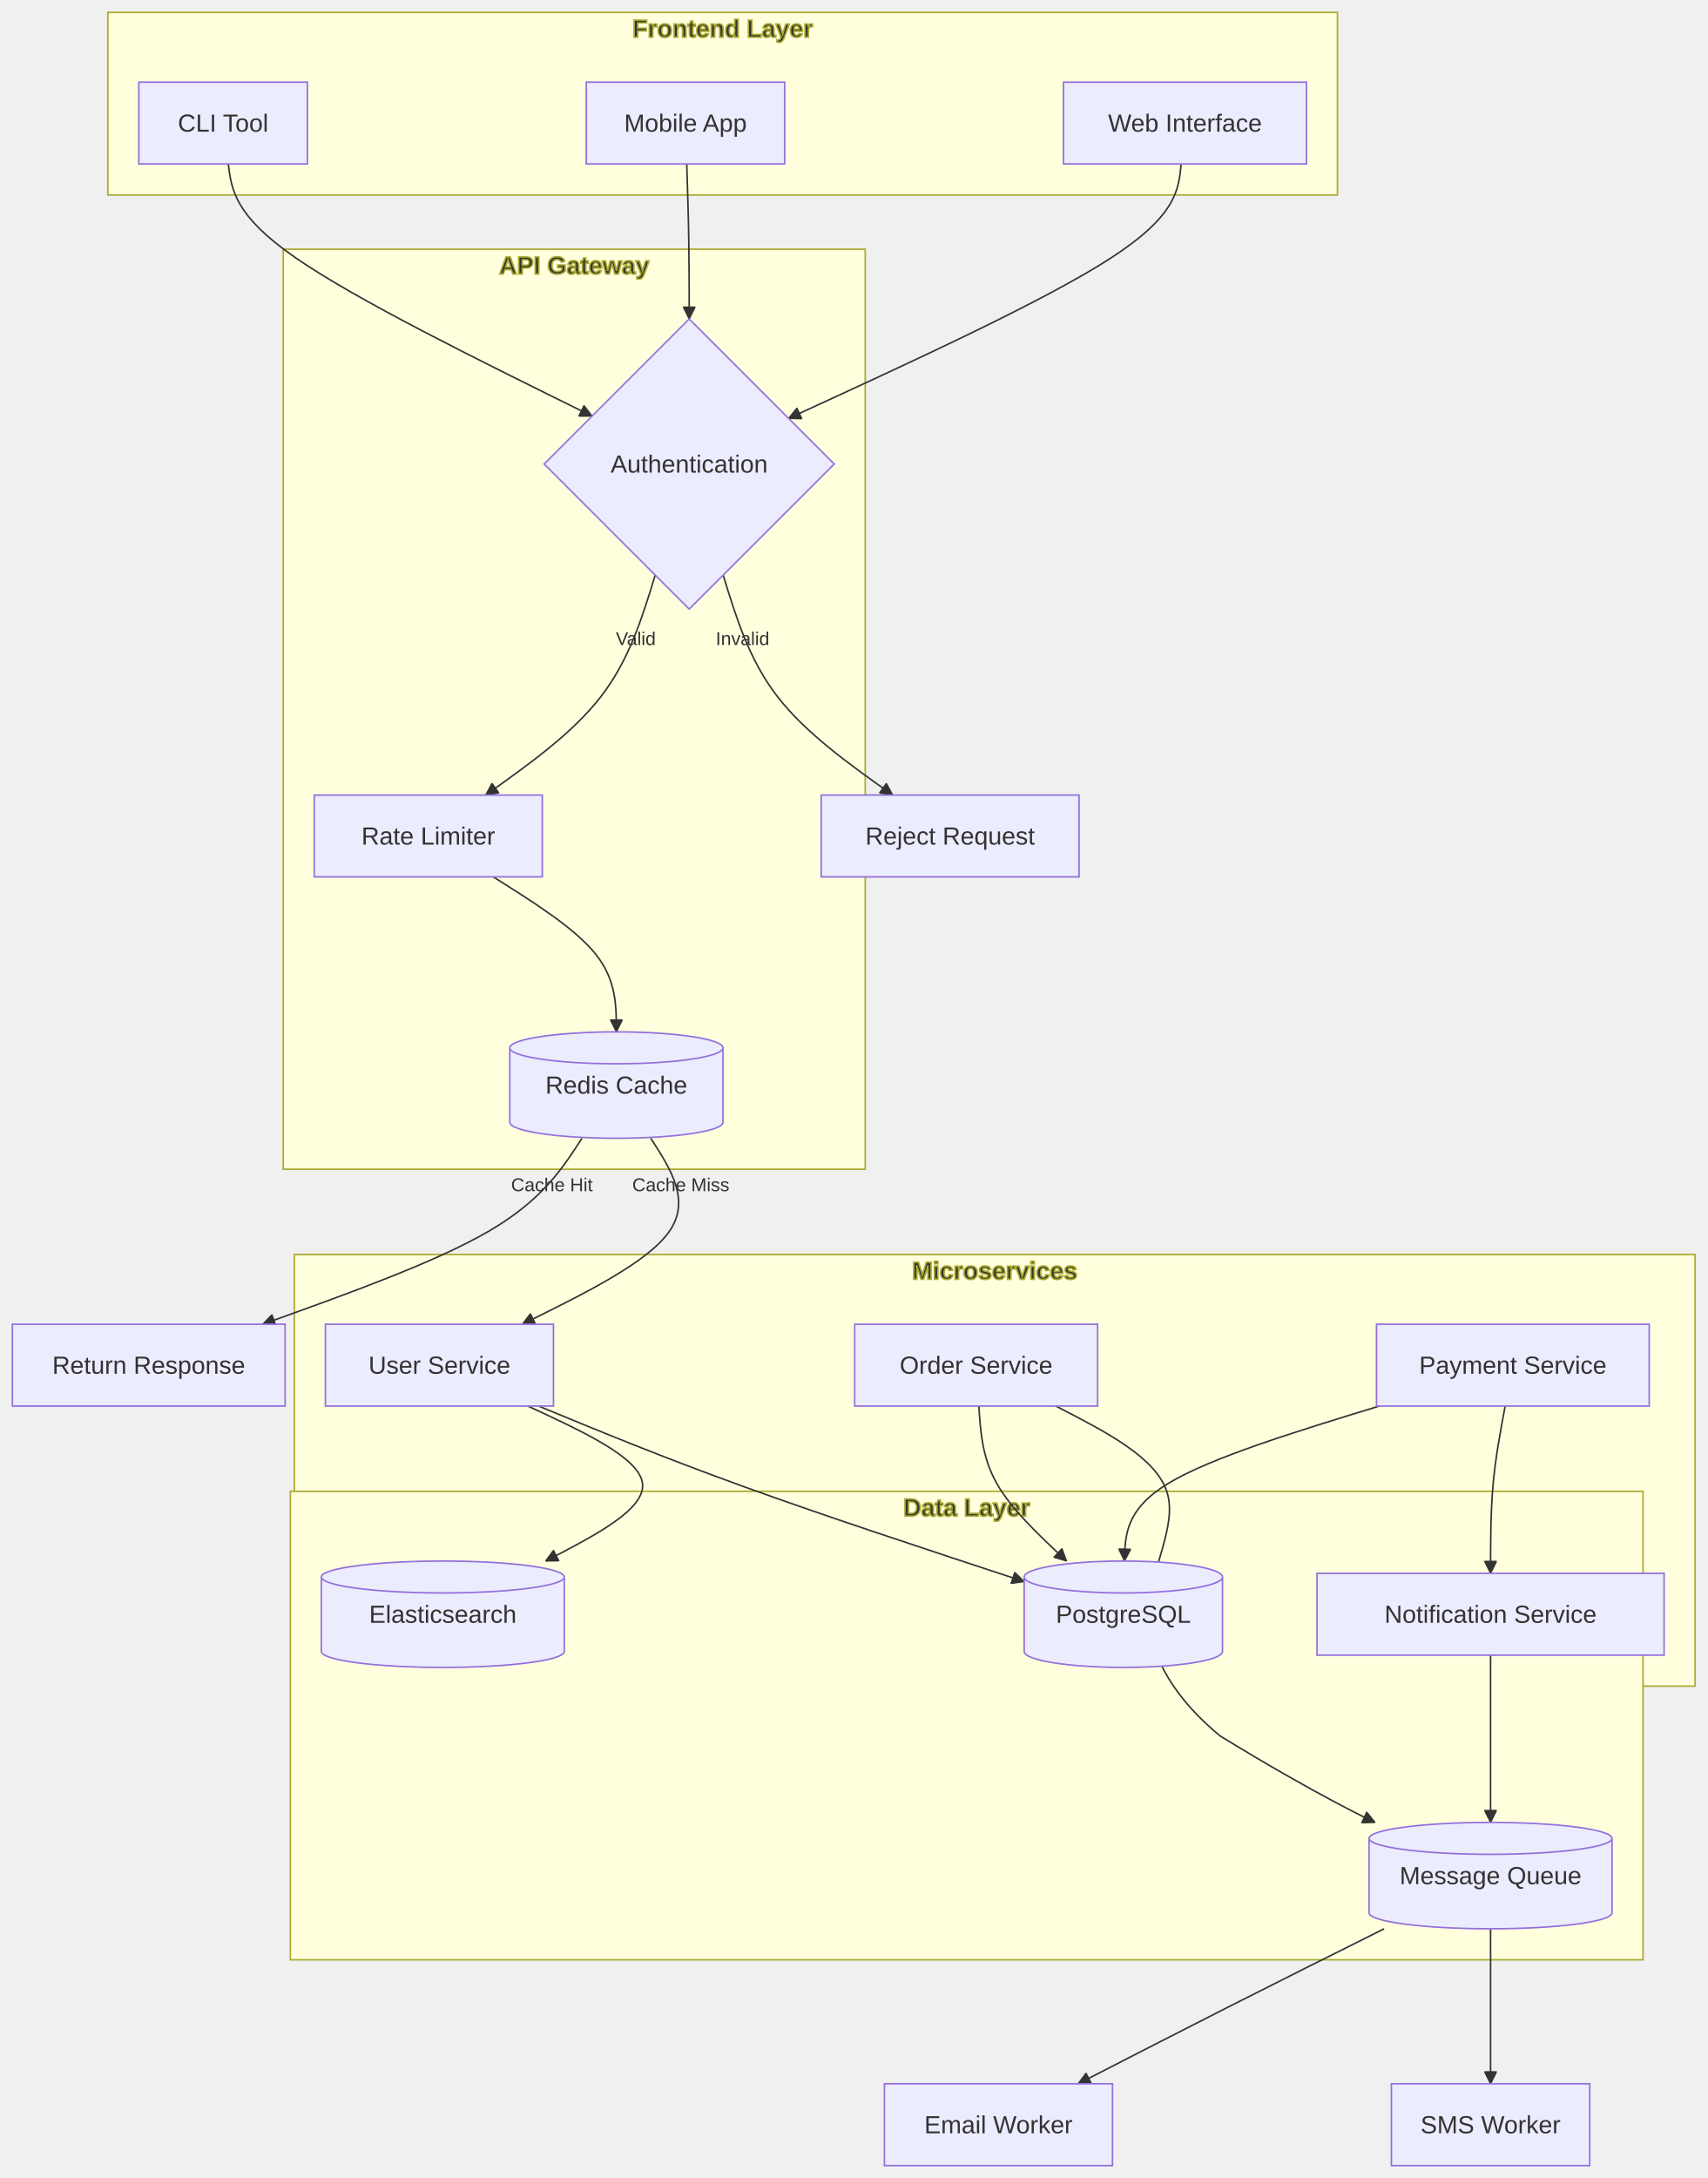
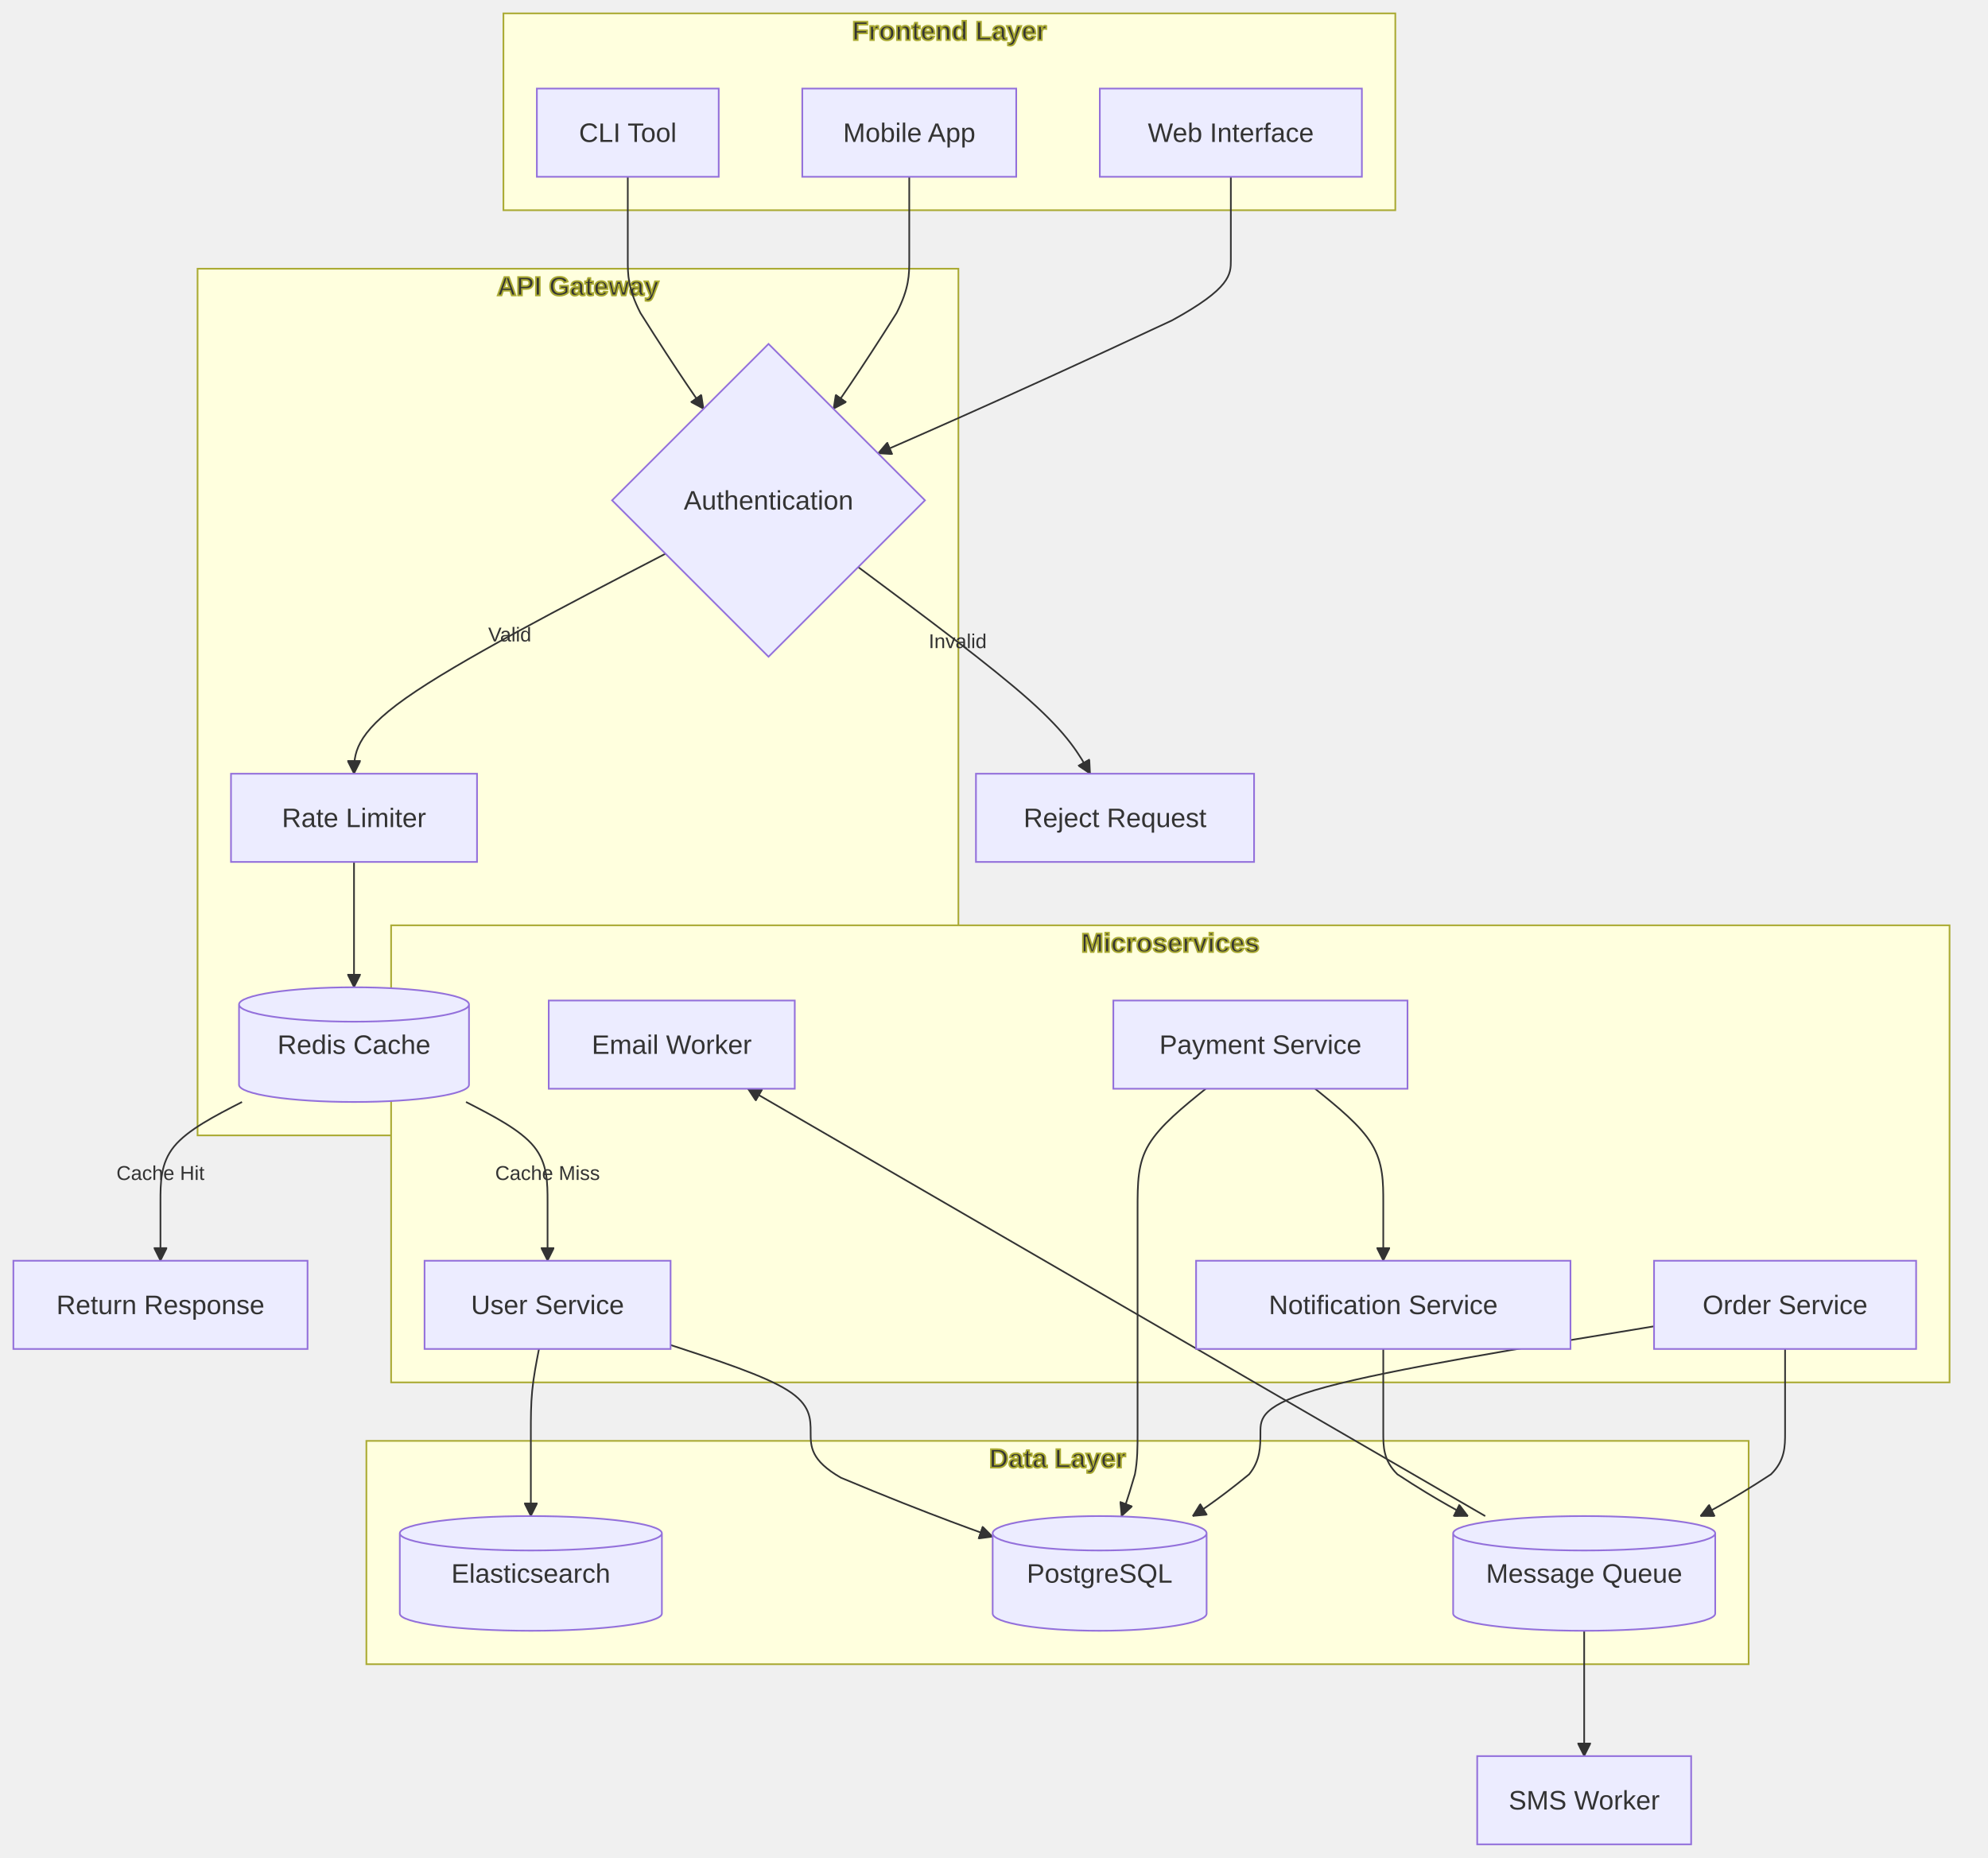
- <svg xmlns="http://www.w3.org/2000/svg" width="1102" height="1405.32" viewBox="-8 -53 1102 1405.32" class="mermaid">
+ <svg xmlns="http://www.w3.org/2000/svg" width="1189.4" height="1111.68" viewBox="-8 -28 1189.4 1111.68" class="mermaid">
  <style>

.mermaid {
  font-family: trebuchet ms, verdana, arial, sans-serif;
  font-size: 16px;
}

.node rect,
.node polygon,
.node circle,
.node ellipse,
.node path {
  fill: #ECECFF;
  stroke: #9370DB;
  stroke-width: 1px;
}

.node line {
  stroke: #9370DB;
  stroke-width: 1px;
}

.node .label {
  fill: #333333;
}

.node text {
  fill: #333333;
  font-family: trebuchet ms, verdana, arial, sans-serif;
  font-size: 16px;
}

.edge-path {
  fill: none;
  stroke: #333333;
  stroke-width: 1px;
}

.edge-label {
  fill: #333333;
  font-family: trebuchet ms, verdana, arial, sans-serif;
  font-size: 12px;
}

.edge-label-bg {
  fill: #ffffff;
}

.subgraph {
  fill: #ffffde;
  stroke: #aaaa33;
  stroke-width: 1px;
}

.subgraph-title {
  fill: #333333;
  font-weight: bold;
}

.cluster rect {
  fill: #ffffde;
  stroke: #aaaa33;
  stroke-width: 1px;
  rx: 5px;
  ry: 5px;
}

.cluster-label {
  fill: #333333;
  font-family: trebuchet ms, verdana, arial, sans-serif;
  font-size: 16px;
  font-weight: bold;
}

marker path {
  fill: #333333;
  stroke: #333333;
}

  </style>
  <defs>
    <marker id="arrow_point" viewBox="0 0 10 10" refX="10" refY="5" markerWidth="8" markerHeight="8" orient="auto" markerUnits="userSpaceOnUse">
      <path d="M 0 0 L 10 5 L 0 10 z" />
    </marker>
    <marker id="arrow_point_start" viewBox="0 0 10 10" refX="4.5" refY="5" markerWidth="8" markerHeight="8" orient="auto" markerUnits="userSpaceOnUse">
      <path d="M 0 5 L 10 10 L 10 0 z" />
    </marker>
    <marker id="arrow_cross" viewBox="0 0 11 11" refX="12" refY="5.2" markerWidth="11" markerHeight="11" orient="auto" markerUnits="userSpaceOnUse">
      <path d="M 1 1 L 10 10 M 10 1 L 1 10" fill="none" stroke-width="2" />
    </marker>
    <marker id="arrow_cross_start" viewBox="0 0 11 11" refX="-1" refY="5.2" markerWidth="11" markerHeight="11" orient="auto" markerUnits="userSpaceOnUse">
-       <path d="M 1 1 L 10 10 M 10 1 L 1 10" stroke-width="2" fill="none" />
+       <path d="M 1 1 L 10 10 M 10 1 L 1 10" fill="none" stroke-width="2" />
    </marker>
    <marker id="arrow_circle" viewBox="0 0 10 10" refX="11" refY="5" markerWidth="11" markerHeight="11" orient="auto" markerUnits="userSpaceOnUse">
      <circle cx="5" cy="5" r="5" />
    </marker>
    <marker id="arrow_circle_start" viewBox="0 0 10 10" refX="-1" refY="5" markerWidth="11" markerHeight="11" orient="auto" markerUnits="userSpaceOnUse">
      <circle cx="5" cy="5" r="5" />
    </marker>
  </defs>
  <g class="root">
    <g class="clusters">
      <g class="subgraph" id="subgraph-Frontend">
-         <rect x="61.6" y="-45" width="793.6" height="117.8" class="cluster" />
-         <text x="458.4" y="-29" class="cluster-label" text-anchor="middle">Frontend Layer</text>
+         <rect x="293.2" y="-20" width="533.6" height="117.8" class="cluster" />
+         <text x="560" y="-4" class="cluster-label" text-anchor="middle">Frontend Layer</text>
      </g>
      <g class="subgraph" id="subgraph-API">
-         <rect x="174.8" y="107.8" width="375.6" height="593.64" class="cluster" />
-         <text x="362.6" y="123.8" class="cluster-label" text-anchor="middle">API Gateway</text>
+         <rect x="110.2" y="132.8" width="455.2" height="518.64" class="cluster" />
+         <text x="337.8" y="148.8" class="cluster-label" text-anchor="middle">API Gateway</text>
      </g>
      <g class="subgraph" id="subgraph-Services">
-         <rect x="182" y="756.44" width="904" height="278.52" class="cluster" />
-         <text x="634" y="772.44" class="cluster-label" text-anchor="middle">Microservices</text>
+         <rect x="226" y="525.72" width="932.4" height="273.52" class="cluster" />
+         <text x="692.2" y="541.72" class="cluster-label" text-anchor="middle">Microservices</text>
      </g>
      <g class="subgraph" id="subgraph-Data">
-         <rect x="179.4" y="909.24" width="873" height="302.28" class="cluster" />
-         <text x="615.9" y="925.24" class="cluster-label" text-anchor="middle">Data Layer</text>
+         <rect x="211.2" y="834.24" width="827" height="133.64" class="cluster" />
+         <text x="624.7" y="850.24" class="cluster-label" text-anchor="middle">Data Layer</text>
      </g>
    </g>
    <g class="edgePaths">
      <g class="edge" id="edge-L-UI-Auth-0">
-         <path d="M 754.31 52.80 C 752.74 69.47, 751.17 86.13, 708.94 113.49 C 666.72 140.85, 583.83 178.90, 500.95 216.95" class="edge-path" stroke-width="1" marker-end="url(#arrow_point)" fill="none" />
+         <path d="M 728.40 77.80 C 728.40 86.13, 728.40 94.47, 728.40 102.80 C 728.40 111.13, 728.40 119.47, 728.40 127.80 C 728.40 136.13, 728.40 144.47, 693.22 163.72 C 587.67 213.14, 517.31 243.31, 517.31 243.31" class="edge-path" marker-end="url(#arrow_point)" fill="none" stroke-width="1" />
      </g>
      <g class="edge" id="edge-L-Mobile-Auth-0">
-         <path d="M 435.23 52.80 C 435.75 69.47, 436.28 86.13, 436.54 102.80 C 436.80 119.47, 436.80 136.13, 436.80 152.80" class="edge-path" marker-end="url(#arrow_point)" stroke-width="1" fill="none" />
+         <path d="M 536.00 77.80 C 536.00 86.13, 536.00 94.47, 536.00 102.80 C 536.00 111.13, 536.00 119.47, 536.00 127.80 C 536.00 136.13, 536.00 144.47, 528.44 159.28 C 505.77 195.37, 490.66 216.66, 490.66 216.66" class="edge-path" fill="none" marker-end="url(#arrow_point)" stroke-width="1" />
      </g>
      <g class="edge" id="edge-L-CLI-Auth-0">
-         <path d="M 139.32 52.80 C 141.41 69.47, 143.51 86.13, 182.64 113.25 C 221.77 140.36, 297.94 177.92, 374.11 215.49" class="edge-path" fill="none" stroke-width="1" marker-end="url(#arrow_point)" />
+         <path d="M 367.60 77.80 C 367.60 86.13, 367.60 94.47, 367.60 102.80 C 367.60 111.13, 367.60 119.47, 367.60 127.80 C 367.60 136.13, 367.60 144.47, 375.16 159.28 C 397.83 195.37, 412.94 216.66, 412.94 216.66" class="edge-path" stroke-width="1" marker-end="url(#arrow_point)" fill="none" />
      </g>
      <g class="edge" id="edge-L-Auth-Rate-0">
-         <path d="M 414.87 318.07 C 406.51 345.38, 398.16 372.69, 379.93 396.34 C 361.70 420.00, 333.60 440.00, 305.49 460.00" class="edge-path" stroke-width="1" fill="none" marker-end="url(#arrow_point)" />
+         <path d="M 390.16 303.36 C 328.04 335.57, 265.92 367.79, 234.86 389.73 C 203.80 411.67, 203.80 423.33, 203.80 435.00" class="edge-path" fill="none" stroke-width="1" marker-end="url(#arrow_point)" />
      </g>
      <g class="edge" id="edge-L-Auth-Reject-0">
-         <path d="M 458.73 318.07 C 467.09 345.38, 475.44 372.69, 493.67 396.34 C 511.90 420.00, 540.00 440.00, 568.11 460.00" class="edge-path" marker-end="url(#arrow_point)" fill="none" stroke-width="1" />
+         <path d="M 505.45 311.35 C 545.13 340.90, 584.82 370.45, 607.95 391.06 C 631.07 411.67, 637.65 423.33, 644.22 435.00" class="edge-path" fill="none" stroke-width="1" marker-end="url(#arrow_point)" />
      </g>
      <g class="edge" id="edge-L-Rate-Cache-0">
-         <path d="M 310.35 512.80 C 336.83 529.47, 363.32 546.13, 376.56 562.80 C 389.80 579.47, 389.80 596.13, 389.80 612.80" class="edge-path" marker-end="url(#arrow_point)" fill="none" stroke-width="1" />
+         <path d="M 203.80 487.80 C 203.80 496.13, 203.80 504.47, 203.80 512.80 C 203.80 521.13, 203.80 529.47, 203.80 537.80 C 203.80 554.47, 203.80 562.80, 203.80 562.80" class="edge-path" stroke-width="1" fill="none" marker-end="url(#arrow_point)" />
      </g>
      <g class="edge" id="edge-L-Cache-Response-0">
-         <path d="M 367.60 681.44 C 354.67 701.44, 341.73 721.44, 307.40 741.44 C 273.06 761.44, 217.32 781.44, 161.58 801.44" class="edge-path" stroke-width="1" marker-end="url(#arrow_point)" fill="none" />
+         <path d="M 136.80 631.44 C 120.54 639.77, 104.27 648.11, 96.13 658.11 C 88.00 668.11, 88.00 679.77, 88.00 691.44 C 88.00 714.77, 88.00 726.44, 88.00 726.44" class="edge-path" stroke-width="1" fill="none" marker-end="url(#arrow_point)" />
      </g>
      <g class="edge" id="edge-L-Cache-UserSvc-0">
-         <path d="M 412.00 681.44 C 424.93 701.44, 437.87 721.44, 424.05 741.44 C 410.24 761.44, 369.69 781.44, 329.13 801.44" class="edge-path" marker-end="url(#arrow_point)" stroke-width="1" fill="none" />
+         <path d="M 270.80 631.44 C 287.06 639.77, 303.33 648.11, 311.47 658.11 C 319.60 668.11, 319.60 679.77, 319.60 691.44 C 319.60 714.77, 319.60 726.44, 319.60 726.44" class="edge-path" stroke-width="1" fill="none" marker-end="url(#arrow_point)" />
      </g>
      <g class="edge" id="edge-L-UserSvc-DB-0">
-         <path d="M 339.60 854.24 C 380.00 870.91, 420.40 887.57, 472.63 906.45 C 524.87 925.33, 588.93 946.41, 653.00 967.50" class="edge-path" stroke-width="1" fill="none" marker-end="url(#arrow_point)" />
+         <path d="M 393.20 776.87 C 421.13 786.00, 449.07 795.12, 463.03 803.85 C 477.00 812.57, 477.00 820.91, 477.00 829.24 C 477.00 837.57, 477.00 845.91, 495.15 856.30 C 549.60 879.15, 585.90 891.60, 585.90 891.60" class="edge-path" marker-end="url(#arrow_point)" fill="none" stroke-width="1" />
      </g>
      <g class="edge" id="edge-L-UserSvc-Search-0">
-         <path d="M 332.68 854.24 C 368.72 870.91, 404.76 887.57, 406.67 904.24 C 408.58 920.91, 376.36 937.57, 344.14 954.24" class="edge-path" marker-end="url(#arrow_point)" fill="none" stroke-width="1" />
+         <path d="M 314.46 779.24 C 312.84 787.57, 311.22 795.91, 310.41 804.24 C 309.60 812.57, 309.60 820.91, 309.60 829.24 C 309.60 837.57, 309.60 845.91, 309.60 854.24 C 309.60 870.91, 309.60 879.24, 309.60 879.24" class="edge-path" stroke-width="1" marker-end="url(#arrow_point)" fill="none" />
      </g>
      <g class="edge" id="edge-L-OrderSvc-DB-0">
-         <path d="M 623.73 854.24 C 624.82 870.91, 625.91 887.57, 635.35 904.24 C 644.79 920.91, 662.58 937.57, 680.37 954.24" class="edge-path" fill="none" marker-end="url(#arrow_point)" stroke-width="1" />
+         <path d="M 981.60 765.68 C 903.10 778.53, 824.60 791.39, 785.35 801.98 C 746.10 812.57, 746.10 820.91, 746.10 829.24 C 746.10 837.57, 746.10 845.91, 739.34 854.24 C 719.07 870.91, 705.56 879.24, 705.56 879.24" class="edge-path" stroke-width="1" marker-end="url(#arrow_point)" fill="none" />
      </g>
      <g class="edge" id="edge-L-OrderSvc-Queue-0">
-         <path d="M 673.42 854.24 C 705.88 870.91, 738.34 887.57, 745.24 909.96 C 752.13 932.35, 733.47 960.45, 733.47 988.56 C 733.47 1016.67, 752.13 1044.77, 779.57 1067.16 C 843.22 1106.21, 879.43 1122.88, 879.43 1122.88" class="edge-path" stroke-width="1" fill="none" marker-end="url(#arrow_point)" />
+         <path d="M 1060.00 779.24 C 1060.00 787.57, 1060.00 795.91, 1060.00 804.24 C 1060.00 812.57, 1060.00 820.91, 1060.00 829.24 C 1060.00 837.57, 1060.00 845.91, 1051.56 854.24 C 1026.23 870.91, 1009.34 879.24, 1009.34 879.24" class="edge-path" fill="none" stroke-width="1" marker-end="url(#arrow_point)" />
      </g>
      <g class="edge" id="edge-L-PaymentSvc-DB-0">
-         <path d="M 882.15 854.24 C 827.70 870.91, 773.25 887.57, 745.85 904.24 C 718.44 920.91, 718.09 937.57, 717.73 954.24" class="edge-path" stroke-width="1" marker-end="url(#arrow_point)" fill="none" />
+         <path d="M 713.39 623.52 C 699.79 634.49, 686.20 645.47, 679.40 656.79 C 672.60 668.11, 672.60 679.77, 672.60 695.84 C 672.60 711.91, 672.60 732.37, 672.60 751.17 C 672.60 769.97, 672.60 787.11, 672.60 799.84 C 672.60 812.57, 672.60 820.91, 672.60 829.24 C 672.60 837.57, 672.60 845.91, 671.01 854.24 C 666.22 870.91, 663.03 879.24, 663.03 879.24" class="edge-path" fill="none" stroke-width="1" marker-end="url(#arrow_point)" />
      </g>
      <g class="edge" id="edge-L-PaymentSvc-NotifySvc-0">
-         <path d="M 963.42 854.24 C 960.28 870.91, 957.14 887.57, 955.57 905.56 C 954.00 923.55, 954.00 942.85, 954.00 962.16" class="edge-path" stroke-width="1" fill="none" marker-end="url(#arrow_point)" />
+         <path d="M 778.81 623.52 C 792.41 634.49, 806.00 645.47, 812.80 656.79 C 819.60 668.11, 819.60 679.77, 819.60 691.44 C 819.60 714.77, 819.60 726.44, 819.60 726.44" class="edge-path" fill="none" marker-end="url(#arrow_point)" stroke-width="1" />
      </g>
      <g class="edge" id="edge-L-NotifySvc-Queue-0">
-         <path d="M 954.00 1014.96 C 954.00 1034.27, 954.00 1053.57, 954.00 1071.56 C 954.00 1089.55, 954.00 1106.21, 954.00 1122.88" class="edge-path" fill="none" marker-end="url(#arrow_point)" stroke-width="1" />
+         <path d="M 819.60 779.24 C 819.60 787.57, 819.60 795.91, 819.60 804.24 C 819.60 812.57, 819.60 820.91, 819.60 829.24 C 819.60 837.57, 819.60 845.91, 828.04 854.24 C 853.37 870.91, 870.26 879.24, 870.26 879.24" class="edge-path" fill="none" stroke-width="1" marker-end="url(#arrow_point)" />
      </g>
      <g class="edge" id="edge-L-Queue-EmailWorker-0">
-         <path d="M 885.29 1191.52 C 851.93 1208.19, 818.56 1224.85, 785.65 1241.52 C 752.74 1258.19, 720.28 1274.85, 687.82 1291.52" class="edge-path" fill="none" stroke-width="1" marker-end="url(#arrow_point)" />
+         <path d="M 880.594 879.24 L 439.443 623.52" class="edge-path" fill="none" stroke-width="1" marker-end="url(#arrow_point)" />
      </g>
      <g class="edge" id="edge-L-Queue-SMSWorker-0">
-         <path d="M 954.00 1191.52 C 954.00 1208.19, 954.00 1224.85, 954.00 1241.52 C 954.00 1258.19, 954.00 1274.85, 954.00 1291.52" class="edge-path" marker-end="url(#arrow_point)" stroke-width="1" fill="none" />
+         <path d="M 939.80 947.88 C 939.80 956.21, 939.80 964.55, 939.80 972.88 C 939.80 981.21, 939.80 989.55, 939.80 997.88 C 939.80 1014.55, 939.80 1022.88, 939.80 1022.88" class="edge-path" stroke-width="1" marker-end="url(#arrow_point)" fill="none" />
      </g>
    </g>
    <g class="edgeLabels">
      <g class="edgeLabel" id="edge-label-L-Auth-Rate-0">
-         <text x="402.335" y="359.035" class="edge-label" dominant-baseline="central" text-anchor="middle">Valid</text>
+         <text x="296.981" y="351.681" class="edge-label" text-anchor="middle" dominant-baseline="central">Valid</text>
      </g>
      <g class="edgeLabel" id="edge-label-L-Auth-Reject-0">
-         <text x="471.265" y="359.035" class="edge-label" dominant-baseline="central" text-anchor="middle">Invalid</text>
+         <text x="564.975" y="355.675" class="edge-label" text-anchor="middle" dominant-baseline="central">Invalid</text>
      </g>
      <g class="edgeLabel" id="edge-label-L-Cache-Response-0">
-         <text x="348.202" y="711.44" class="edge-label" dominant-baseline="central" text-anchor="middle">Cache Hit</text>
+         <text x="88" y="673.94" class="edge-label" dominant-baseline="central" text-anchor="middle">Cache Hit</text>
      </g>
      <g class="edgeLabel" id="edge-label-L-Cache-UserSvc-0">
-         <text x="431.398" y="711.44" class="edge-label" text-anchor="middle" dominant-baseline="central">Cache Miss</text>
+         <text x="319.6" y="673.94" class="edge-label" dominant-baseline="central" text-anchor="middle">Cache Miss</text>
      </g>
    </g>
    <g class="nodes">
      <g class="node" id="node-Auth">
-         <polygon points="436.8,152.8 530.4,246.4 436.8,340 343.2,246.4" />
-         <text x="436.8" y="246.4" class="label" dominant-baseline="central" text-anchor="middle">Authentication</text>
+         <polygon points="451.8,177.8 545.4,271.4 451.8,365 358.2,271.4" />
+         <text x="451.8" y="271.4" class="label" text-anchor="middle" dominant-baseline="central">Authentication</text>
      </g>
      <g class="node" id="node-CLI">
-         <rect x="81.6" y="0" width="108.8" height="52.8" />
-         <text x="136" y="26.4" class="label" dominant-baseline="central" text-anchor="middle">CLI Tool</text>
+         <rect x="313.2" y="25" width="108.8" height="52.8" />
+         <text x="367.6" y="51.4" class="label" dominant-baseline="central" text-anchor="middle">CLI Tool</text>
      </g>
      <g class="node" id="node-Cache">
-         <path d="M 321 623.096 a 68.8 10.296 0 0 0 137.6 0 a 68.8 10.296 0 0 0 -137.6 0 l 0 48.048 a 68.8 10.296 0 0 0 137.6 0 l 0 -48.048" />
-         <text x="389.8" y="647.12" class="label" text-anchor="middle" dominant-baseline="central">Redis Cache</text>
+         <path d="M 135 573.096 a 68.8 10.296 0 0 0 137.6 0 a 68.8 10.296 0 0 0 -137.6 0 l 0 48.048 a 68.8 10.296 0 0 0 137.6 0 l 0 -48.048" />
+         <text x="203.8" y="597.12" class="label" dominant-baseline="central" text-anchor="middle">Redis Cache</text>
      </g>
      <g class="node" id="node-DB">
-         <path d="M 653 964.536 a 64 10.296 0 0 0 128 0 a 64 10.296 0 0 0 -128 0 l 0 48.048 a 64 10.296 0 0 0 128 0 l 0 -48.048" />
-         <text x="717" y="988.56" class="label" dominant-baseline="central" text-anchor="middle">PostgreSQL</text>
+         <path d="M 585.9 889.536 a 64 10.296 0 0 0 128 0 a 64 10.296 0 0 0 -128 0 l 0 48.048 a 64 10.296 0 0 0 128 0 l 0 -48.048" />
+         <text x="649.9" y="913.56" class="label" text-anchor="middle" dominant-baseline="central">PostgreSQL</text>
      </g>
      <g class="node" id="node-EmailWorker">
-         <rect x="562.8" y="1291.52" width="147.2" height="52.8" />
-         <text x="636.4" y="1317.92" class="label" dominant-baseline="central" text-anchor="middle">Email Worker</text>
+         <rect x="320.3" y="570.72" width="147.2" height="52.8" />
+         <text x="393.9" y="597.12" class="label" text-anchor="middle" dominant-baseline="central">Email Worker</text>
      </g>
      <g class="node" id="node-Mobile">
-         <rect x="370.4" y="0" width="128" height="52.8" />
-         <text x="434.4" y="26.4" class="label" text-anchor="middle" dominant-baseline="central">Mobile App</text>
+         <rect x="472" y="25" width="128" height="52.8" />
+         <text x="536" y="51.4" class="label" dominant-baseline="central" text-anchor="middle">Mobile App</text>
      </g>
      <g class="node" id="node-NotifySvc">
-         <rect x="842" y="962.16" width="224" height="52.8" />
-         <text x="954" y="988.56" class="label" text-anchor="middle" dominant-baseline="central">Notification Service</text>
+         <rect x="707.6" y="726.44" width="224" height="52.8" />
+         <text x="819.6" y="752.84" class="label" dominant-baseline="central" text-anchor="middle">Notification Service</text>
      </g>
      <g class="node" id="node-OrderSvc">
-         <rect x="543.6" y="801.44" width="156.8" height="52.8" />
-         <text x="622" y="827.84" class="label" dominant-baseline="central" text-anchor="middle">Order Service</text>
+         <rect x="981.6" y="726.44" width="156.8" height="52.8" />
+         <text x="1060" y="752.84" class="label" text-anchor="middle" dominant-baseline="central">Order Service</text>
      </g>
      <g class="node" id="node-PaymentSvc">
-         <rect x="880.4" y="801.44" width="176" height="52.8" />
-         <text x="968.4" y="827.84" class="label" text-anchor="middle" dominant-baseline="central">Payment Service</text>
+         <rect x="658.1" y="570.72" width="176" height="52.8" />
+         <text x="746.1" y="597.12" class="label" dominant-baseline="central" text-anchor="middle">Payment Service</text>
      </g>
      <g class="node" id="node-Queue">
-         <path d="M 875.6 1133.176 a 78.4 10.296 0 0 0 156.8 0 a 78.4 10.296 0 0 0 -156.8 0 l 0 48.048 a 78.4 10.296 0 0 0 156.8 0 l 0 -48.048" />
-         <text x="954" y="1157.2" class="label" text-anchor="middle" dominant-baseline="central">Message Queue</text>
+         <path d="M 861.4 889.536 a 78.4 10.296 0 0 0 156.8 0 a 78.4 10.296 0 0 0 -156.8 0 l 0 48.048 a 78.4 10.296 0 0 0 156.8 0 l 0 -48.048" />
+         <text x="939.8" y="913.56" class="label" dominant-baseline="central" text-anchor="middle">Message Queue</text>
      </g>
      <g class="node" id="node-Rate">
-         <rect x="194.8" y="460" width="147.2" height="52.8" />
-         <text x="268.4" y="486.4" class="label" text-anchor="middle" dominant-baseline="central">Rate Limiter</text>
+         <rect x="130.2" y="435" width="147.2" height="52.8" />
+         <text x="203.8" y="461.4" class="label" text-anchor="middle" dominant-baseline="central">Rate Limiter</text>
      </g>
      <g class="node" id="node-Reject">
-         <rect x="522" y="460" width="166.4" height="52.8" />
-         <text x="605.2" y="486.4" class="label" text-anchor="middle" dominant-baseline="central">Reject Request</text>
+         <rect x="575.9" y="435" width="166.4" height="52.8" />
+         <text x="659.1" y="461.4" class="label" text-anchor="middle" dominant-baseline="central">Reject Request</text>
      </g>
      <g class="node" id="node-Response">
-         <rect x="0" y="801.44" width="176" height="52.8" />
-         <text x="88" y="827.84" class="label" dominant-baseline="central" text-anchor="middle">Return Response</text>
+         <rect x="0" y="726.44" width="176" height="52.8" />
+         <text x="88" y="752.84" class="label" text-anchor="middle" dominant-baseline="central">Return Response</text>
      </g>
      <g class="node" id="node-SMSWorker">
-         <rect x="890" y="1291.52" width="128" height="52.8" />
-         <text x="954" y="1317.92" class="label" text-anchor="middle" dominant-baseline="central">SMS Worker</text>
+         <rect x="875.8" y="1022.88" width="128" height="52.8" />
+         <text x="939.8" y="1049.28" class="label" text-anchor="middle" dominant-baseline="central">SMS Worker</text>
      </g>
      <g class="node" id="node-Search">
-         <path d="M 199.4 964.536 a 78.4 10.296 0 0 0 156.8 0 a 78.4 10.296 0 0 0 -156.8 0 l 0 48.048 a 78.4 10.296 0 0 0 156.8 0 l 0 -48.048" />
-         <text x="277.8" y="988.56" class="label" dominant-baseline="central" text-anchor="middle">Elasticsearch</text>
+         <path d="M 231.2 889.536 a 78.4 10.296 0 0 0 156.8 0 a 78.4 10.296 0 0 0 -156.8 0 l 0 48.048 a 78.4 10.296 0 0 0 156.8 0 l 0 -48.048" />
+         <text x="309.6" y="913.56" class="label" dominant-baseline="central" text-anchor="middle">Elasticsearch</text>
      </g>
      <g class="node" id="node-UI">
-         <rect x="678.4" y="0" width="156.8" height="52.8" />
-         <text x="756.8" y="26.4" class="label" dominant-baseline="central" text-anchor="middle">Web Interface</text>
+         <rect x="650" y="25" width="156.8" height="52.8" />
+         <text x="728.4" y="51.4" class="label" dominant-baseline="central" text-anchor="middle">Web Interface</text>
      </g>
      <g class="node" id="node-UserSvc">
-         <rect x="202" y="801.44" width="147.2" height="52.8" />
-         <text x="275.6" y="827.84" class="label" dominant-baseline="central" text-anchor="middle">User Service</text>
+         <rect x="246" y="726.44" width="147.2" height="52.8" />
+         <text x="319.6" y="752.84" class="label" text-anchor="middle" dominant-baseline="central">User Service</text>
      </g>
    </g>
  </g>
</svg>
